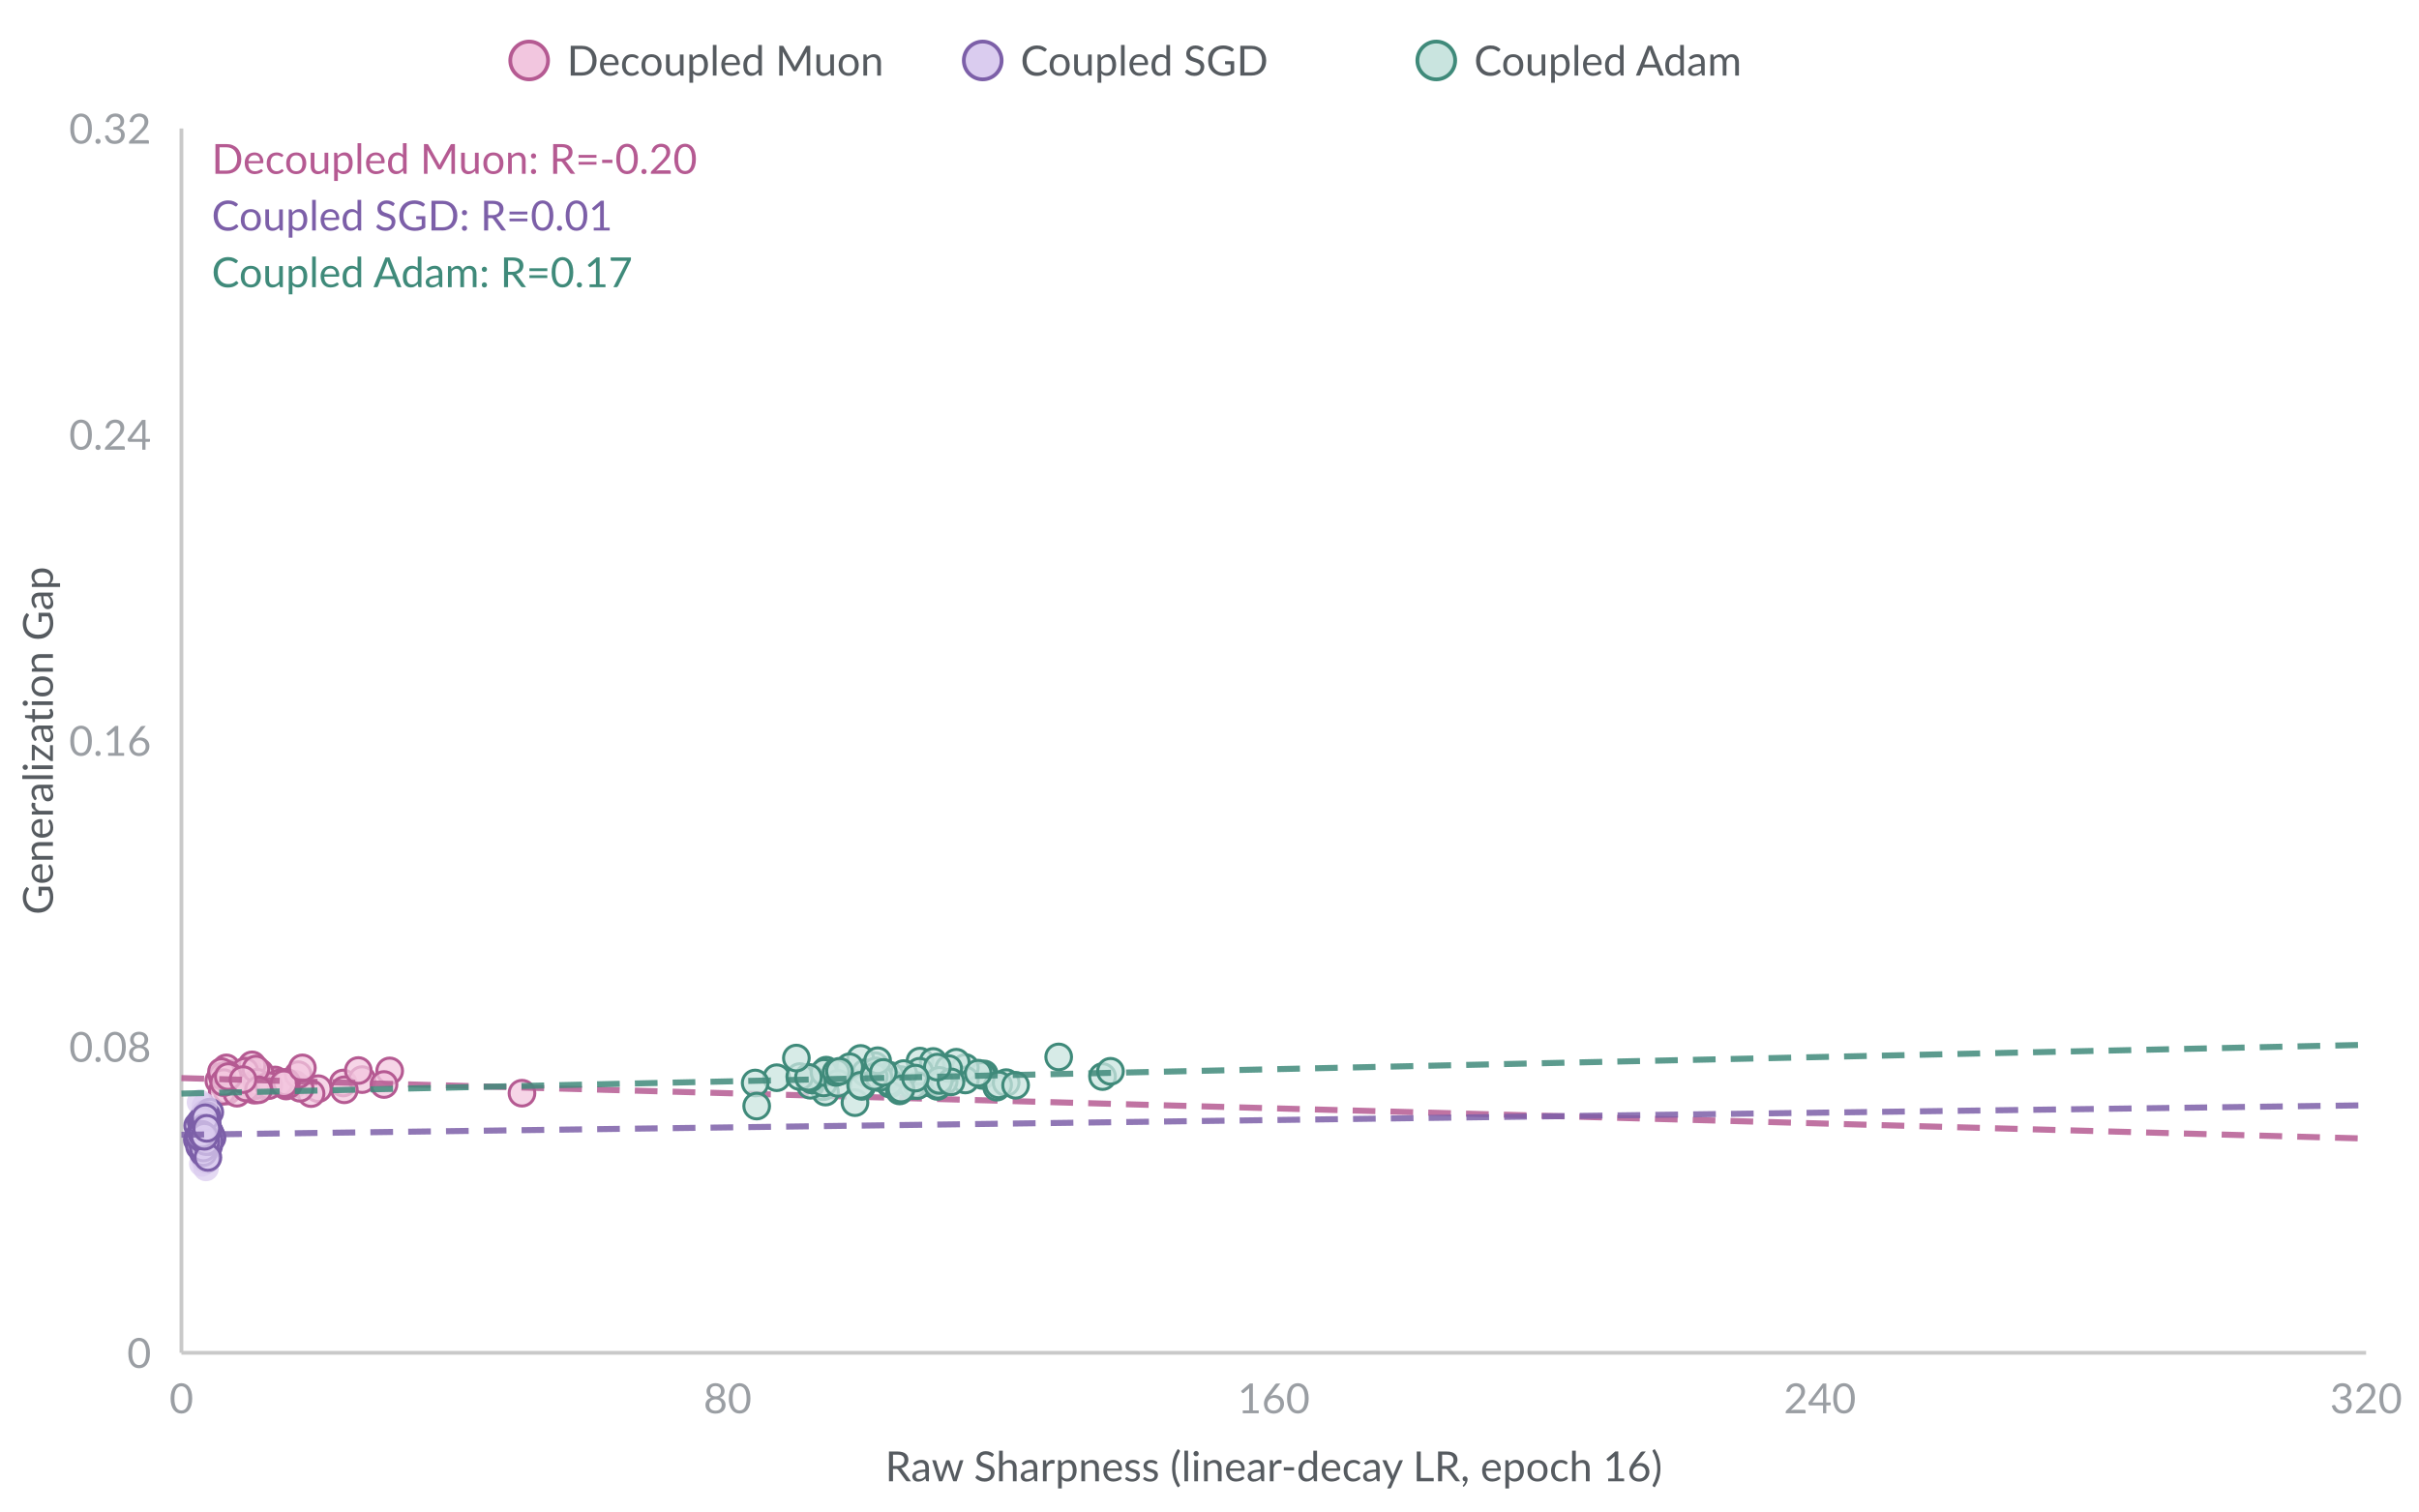
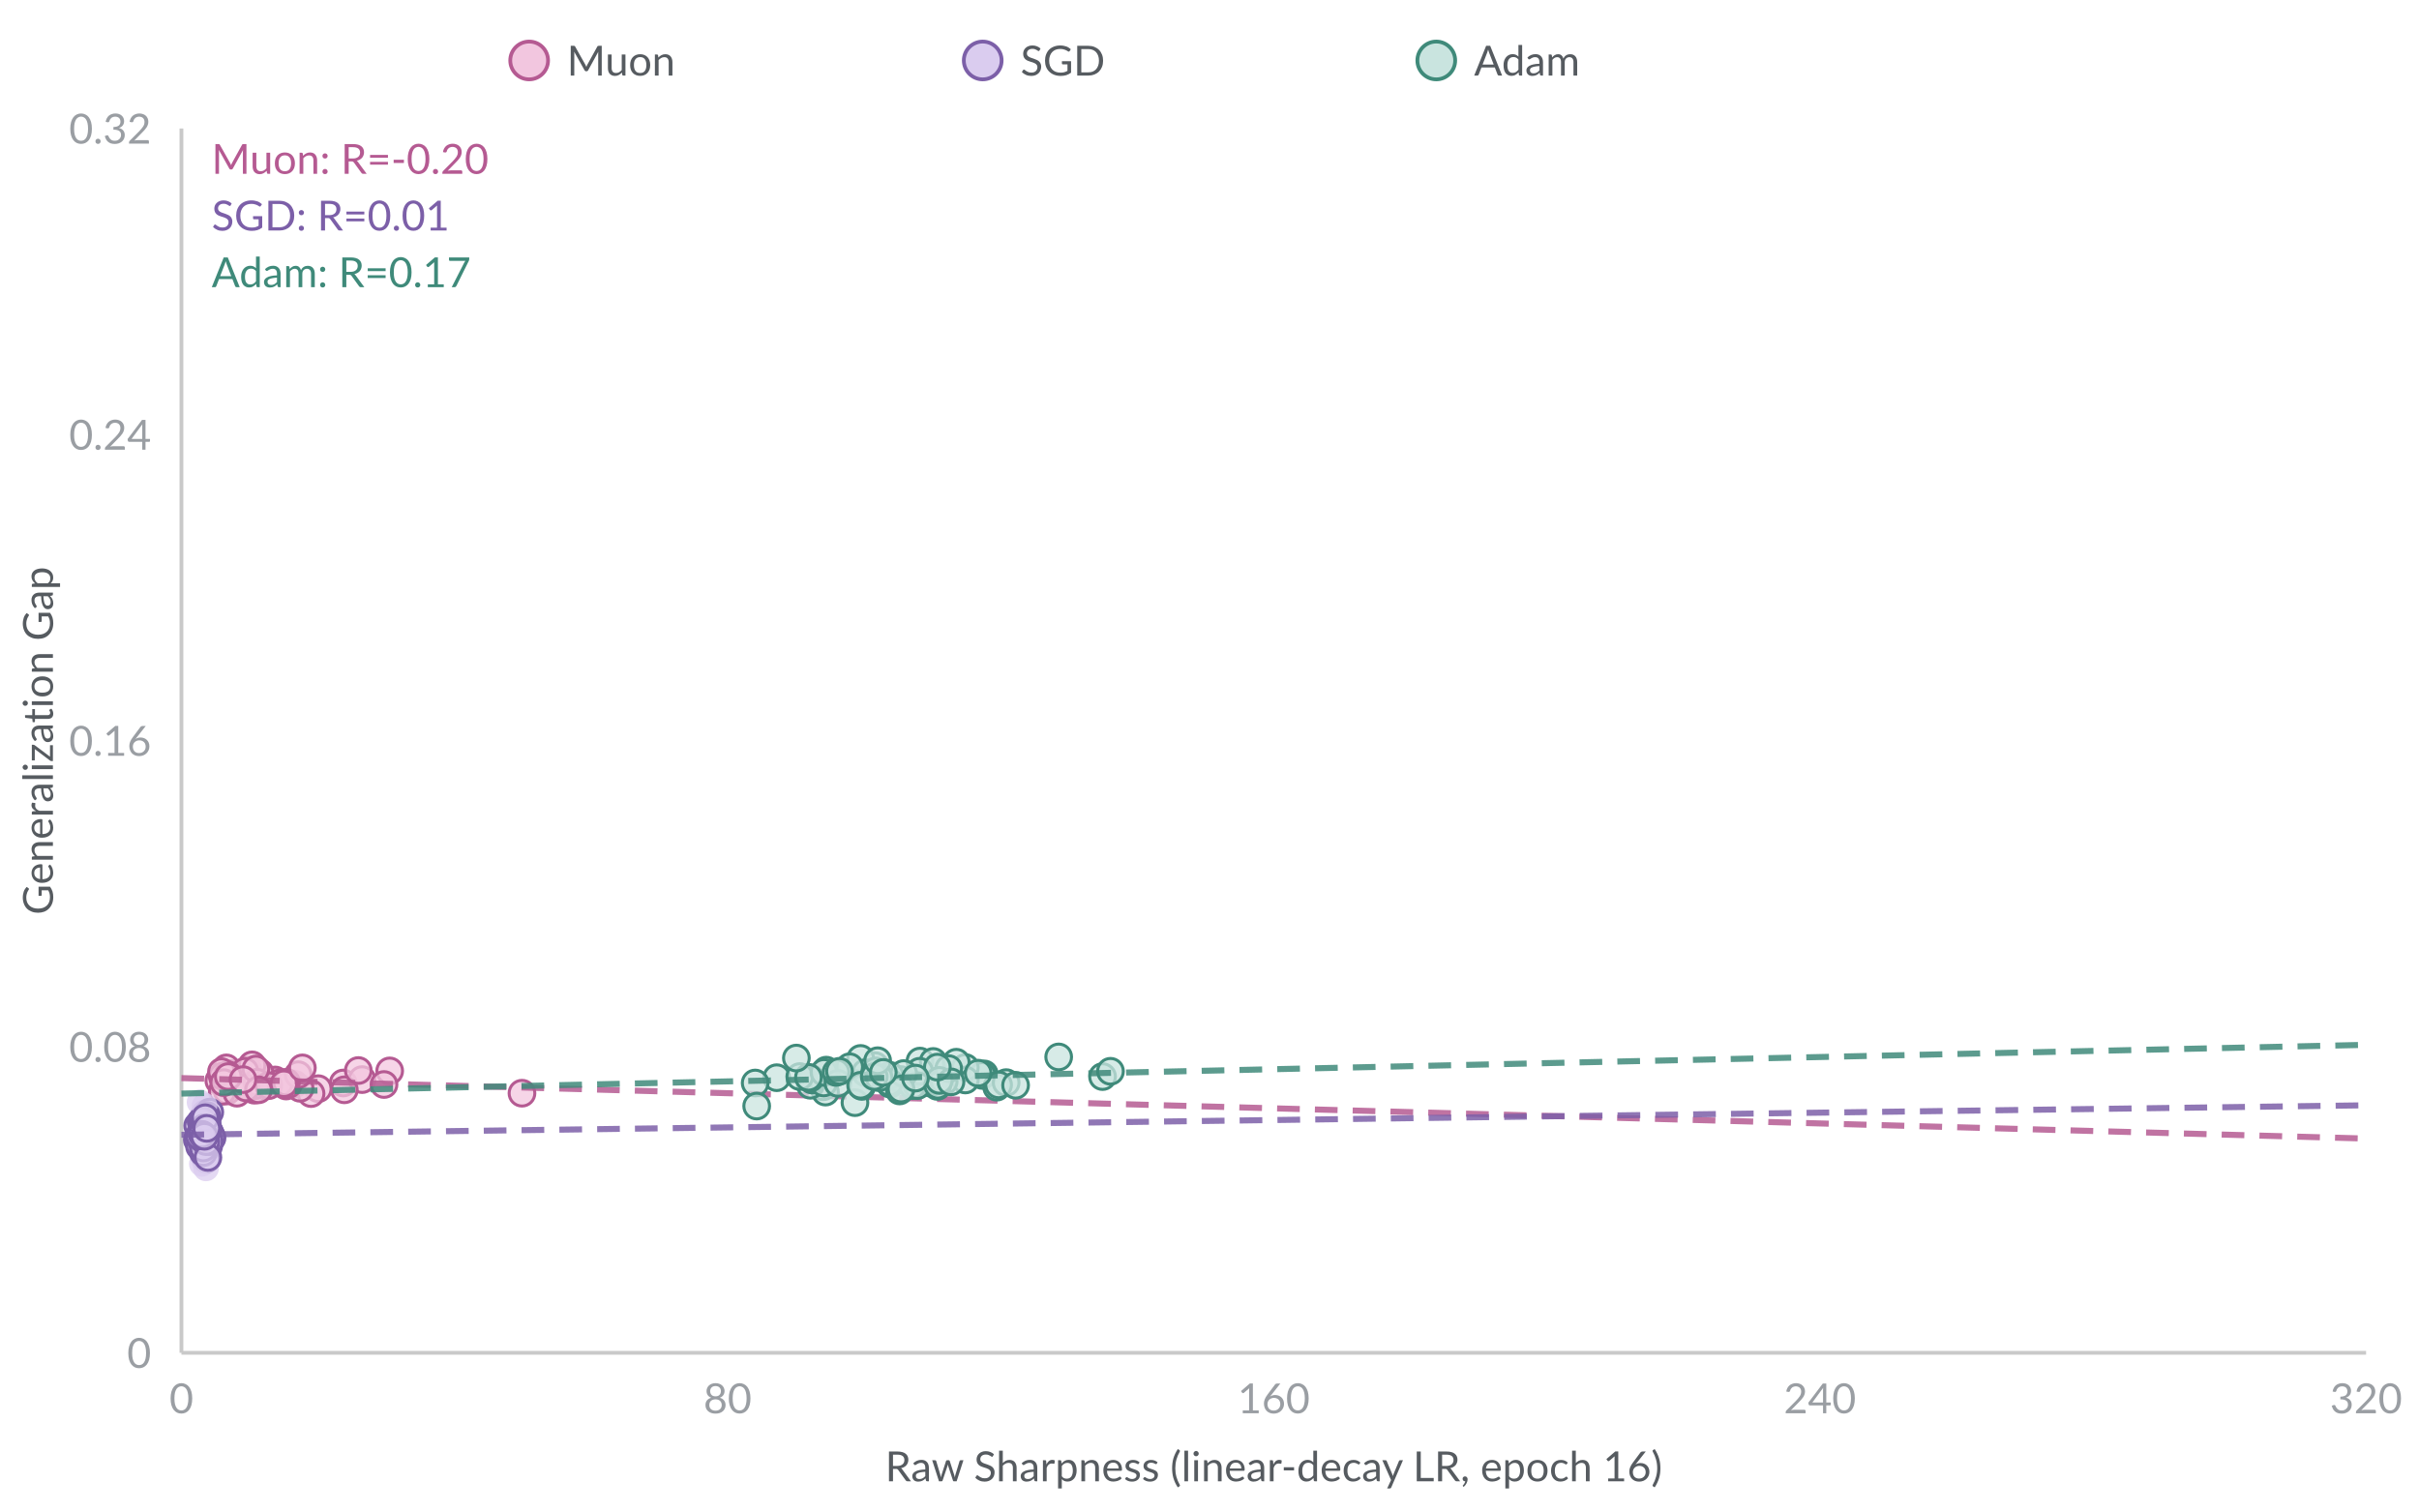
<svg xmlns="http://www.w3.org/2000/svg" viewBox="0 0 640 400" font-family="Lato, sans-serif" font-size="11">
  <line x1="48" y1="358" x2="626" y2="358" stroke="#c9c9c9" />
  <line x1="48" y1="34" x2="48" y2="358" stroke="#c9c9c9" />
  <text x="48.0" y="374" text-anchor="middle" fill="#9a9ea3">0</text>
  <text x="40" y="362.0" text-anchor="end" fill="#9a9ea3">0</text>
  <text x="192.5" y="374" text-anchor="middle" fill="#9a9ea3">80</text>
  <text x="40" y="281.0" text-anchor="end" fill="#9a9ea3">0.08</text>
  <text x="337.0" y="374" text-anchor="middle" fill="#9a9ea3">160</text>
  <text x="40" y="200.0" text-anchor="end" fill="#9a9ea3">0.16</text>
  <text x="481.5" y="374" text-anchor="middle" fill="#9a9ea3">240</text>
  <text x="40" y="119.0" text-anchor="end" fill="#9a9ea3">0.24</text>
  <text x="626.0" y="374" text-anchor="middle" fill="#9a9ea3">320</text>
  <text x="40" y="38.0" text-anchor="end" fill="#9a9ea3">0.32</text>
  <text x="337.0" y="392" text-anchor="middle" fill="#565B60">Raw Sharpness (linear-decay LR, epoch 16)</text>
  <text x="14" y="196.0" fill="#565B60" transform="rotate(-90 14 196.0)" text-anchor="middle">Generalization Gap</text>
  <circle cx="62.3" cy="286.2" r="3.4" fill="#F2C6DF" fill-opacity="0.75" stroke="#b55a92" stroke-width="0.8" />
  <circle cx="60.7" cy="287.4" r="3.4" fill="#F2C6DF" fill-opacity="0.75" stroke="#b55a92" stroke-width="0.8" />
  <circle cx="68.4" cy="284.9" r="3.4" fill="#F2C6DF" fill-opacity="0.75" stroke="#b55a92" stroke-width="0.8" />
  <circle cx="77.9" cy="286.9" r="3.4" fill="#F2C6DF" fill-opacity="0.75" stroke="#b55a92" stroke-width="0.8" />
  <circle cx="70.7" cy="286.4" r="3.4" fill="#F2C6DF" fill-opacity="0.75" stroke="#b55a92" stroke-width="0.8" />
  <circle cx="67.3" cy="288.5" r="3.4" fill="#F2C6DF" fill-opacity="0.75" stroke="#b55a92" stroke-width="0.8" />
  <circle cx="65.4" cy="284.9" r="3.4" fill="#F2C6DF" fill-opacity="0.75" stroke="#b55a92" stroke-width="0.8" />
  <circle cx="59.4" cy="285.3" r="3.4" fill="#F2C6DF" fill-opacity="0.75" stroke="#b55a92" stroke-width="0.8" />
  <circle cx="66.9" cy="283.6" r="3.4" fill="#F2C6DF" fill-opacity="0.75" stroke="#b55a92" stroke-width="0.8" />
  <circle cx="71.7" cy="286.2" r="3.4" fill="#F2C6DF" fill-opacity="0.75" stroke="#b55a92" stroke-width="0.8" />
  <circle cx="66.7" cy="285.2" r="3.4" fill="#F2C6DF" fill-opacity="0.75" stroke="#b55a92" stroke-width="0.8" />
  <circle cx="59.7" cy="286.0" r="3.4" fill="#F2C6DF" fill-opacity="0.75" stroke="#b55a92" stroke-width="0.8" />
  <circle cx="103.1" cy="283.4" r="3.4" fill="#F2C6DF" fill-opacity="0.75" stroke="#b55a92" stroke-width="0.8" />
  <circle cx="66.9" cy="283.8" r="3.4" fill="#F2C6DF" fill-opacity="0.75" stroke="#b55a92" stroke-width="0.8" />
  <circle cx="75.7" cy="287.4" r="3.4" fill="#F2C6DF" fill-opacity="0.75" stroke="#b55a92" stroke-width="0.8" />
  <circle cx="67.1" cy="284.7" r="3.4" fill="#F2C6DF" fill-opacity="0.75" stroke="#b55a92" stroke-width="0.8" />
  <circle cx="59.0" cy="285.0" r="3.4" fill="#F2C6DF" fill-opacity="0.75" stroke="#b55a92" stroke-width="0.8" />
  <circle cx="64.2" cy="286.1" r="3.4" fill="#F2C6DF" fill-opacity="0.75" stroke="#b55a92" stroke-width="0.8" />
  <circle cx="90.8" cy="286.6" r="3.4" fill="#F2C6DF" fill-opacity="0.75" stroke="#b55a92" stroke-width="0.8" />
  <circle cx="72.8" cy="285.8" r="3.4" fill="#F2C6DF" fill-opacity="0.75" stroke="#b55a92" stroke-width="0.8" />
  <circle cx="63.9" cy="285.5" r="3.4" fill="#F2C6DF" fill-opacity="0.75" stroke="#b55a92" stroke-width="0.8" />
  <circle cx="95.8" cy="285.7" r="3.4" fill="#F2C6DF" fill-opacity="0.75" stroke="#b55a92" stroke-width="0.8" />
  <circle cx="138.1" cy="289.3" r="3.4" fill="#F2C6DF" fill-opacity="0.75" stroke="#b55a92" stroke-width="0.8" />
  <circle cx="62.2" cy="286.8" r="3.4" fill="#F2C6DF" fill-opacity="0.75" stroke="#b55a92" stroke-width="0.8" />
  <circle cx="57.9" cy="286.0" r="3.4" fill="#F2C6DF" fill-opacity="0.75" stroke="#b55a92" stroke-width="0.8" />
  <circle cx="84.2" cy="288.1" r="3.4" fill="#F2C6DF" fill-opacity="0.75" stroke="#b55a92" stroke-width="0.8" />
  <circle cx="76.6" cy="286.8" r="3.4" fill="#F2C6DF" fill-opacity="0.75" stroke="#b55a92" stroke-width="0.8" />
  <circle cx="63.9" cy="284.9" r="3.4" fill="#F2C6DF" fill-opacity="0.75" stroke="#b55a92" stroke-width="0.8" />
  <circle cx="61.1" cy="284.1" r="3.4" fill="#F2C6DF" fill-opacity="0.75" stroke="#b55a92" stroke-width="0.8" />
  <circle cx="68.8" cy="283.9" r="3.4" fill="#F2C6DF" fill-opacity="0.75" stroke="#b55a92" stroke-width="0.8" />
  <circle cx="65.1" cy="287.5" r="3.4" fill="#F2C6DF" fill-opacity="0.75" stroke="#b55a92" stroke-width="0.8" />
  <circle cx="60.1" cy="288.7" r="3.4" fill="#F2C6DF" fill-opacity="0.75" stroke="#b55a92" stroke-width="0.8" />
  <circle cx="82.3" cy="289.4" r="3.4" fill="#F2C6DF" fill-opacity="0.75" stroke="#b55a92" stroke-width="0.8" />
  <circle cx="58.8" cy="288.8" r="3.4" fill="#F2C6DF" fill-opacity="0.75" stroke="#b55a92" stroke-width="0.8" />
  <circle cx="79.4" cy="288.0" r="3.4" fill="#F2C6DF" fill-opacity="0.75" stroke="#b55a92" stroke-width="0.8" />
  <circle cx="76.3" cy="287.0" r="3.4" fill="#F2C6DF" fill-opacity="0.75" stroke="#b55a92" stroke-width="0.8" />
  <circle cx="73.9" cy="286.6" r="3.4" fill="#F2C6DF" fill-opacity="0.75" stroke="#b55a92" stroke-width="0.8" />
  <circle cx="63.9" cy="285.4" r="3.4" fill="#F2C6DF" fill-opacity="0.75" stroke="#b55a92" stroke-width="0.8" />
  <circle cx="65.0" cy="285.7" r="3.4" fill="#F2C6DF" fill-opacity="0.75" stroke="#b55a92" stroke-width="0.8" />
  <circle cx="91.1" cy="288.4" r="3.4" fill="#F2C6DF" fill-opacity="0.75" stroke="#b55a92" stroke-width="0.8" />
  <circle cx="67.6" cy="287.3" r="3.4" fill="#F2C6DF" fill-opacity="0.75" stroke="#b55a92" stroke-width="0.8" />
  <circle cx="59.9" cy="282.6" r="3.4" fill="#F2C6DF" fill-opacity="0.75" stroke="#b55a92" stroke-width="0.8" />
  <circle cx="65.6" cy="283.2" r="3.4" fill="#F2C6DF" fill-opacity="0.75" stroke="#b55a92" stroke-width="0.8" />
  <circle cx="66.0" cy="286.8" r="3.4" fill="#F2C6DF" fill-opacity="0.75" stroke="#b55a92" stroke-width="0.8" />
  <circle cx="66.7" cy="281.8" r="3.4" fill="#F2C6DF" fill-opacity="0.75" stroke="#b55a92" stroke-width="0.8" />
  <circle cx="78.9" cy="284.4" r="3.4" fill="#F2C6DF" fill-opacity="0.75" stroke="#b55a92" stroke-width="0.8" />
  <circle cx="58.8" cy="284.8" r="3.4" fill="#F2C6DF" fill-opacity="0.75" stroke="#b55a92" stroke-width="0.8" />
  <circle cx="64.8" cy="283.5" r="3.4" fill="#F2C6DF" fill-opacity="0.75" stroke="#b55a92" stroke-width="0.8" />
  <circle cx="62.7" cy="289.3" r="3.4" fill="#F2C6DF" fill-opacity="0.75" stroke="#b55a92" stroke-width="0.8" />
  <circle cx="68.0" cy="286.4" r="3.4" fill="#F2C6DF" fill-opacity="0.75" stroke="#b55a92" stroke-width="0.8" />
  <circle cx="65.1" cy="287.9" r="3.4" fill="#F2C6DF" fill-opacity="0.75" stroke="#b55a92" stroke-width="0.8" />
  <circle cx="71.1" cy="287.3" r="3.4" fill="#F2C6DF" fill-opacity="0.75" stroke="#b55a92" stroke-width="0.8" />
  <circle cx="67.7" cy="282.9" r="3.4" fill="#F2C6DF" fill-opacity="0.75" stroke="#b55a92" stroke-width="0.8" />
  <circle cx="75.8" cy="286.4" r="3.4" fill="#F2C6DF" fill-opacity="0.75" stroke="#b55a92" stroke-width="0.8" />
  <circle cx="60.3" cy="284.4" r="3.4" fill="#F2C6DF" fill-opacity="0.75" stroke="#b55a92" stroke-width="0.8" />
  <circle cx="68.4" cy="288.4" r="3.4" fill="#F2C6DF" fill-opacity="0.75" stroke="#b55a92" stroke-width="0.8" />
  <circle cx="58.6" cy="283.6" r="3.4" fill="#F2C6DF" fill-opacity="0.75" stroke="#b55a92" stroke-width="0.8" />
  <circle cx="94.8" cy="283.3" r="3.4" fill="#F2C6DF" fill-opacity="0.75" stroke="#b55a92" stroke-width="0.8" />
  <circle cx="59.2" cy="286.5" r="3.4" fill="#F2C6DF" fill-opacity="0.75" stroke="#b55a92" stroke-width="0.8" />
  <circle cx="60.4" cy="284.9" r="3.4" fill="#F2C6DF" fill-opacity="0.75" stroke="#b55a92" stroke-width="0.8" />
  <circle cx="64.3" cy="285.7" r="3.4" fill="#F2C6DF" fill-opacity="0.75" stroke="#b55a92" stroke-width="0.8" />
  <circle cx="75.1" cy="286.8" r="3.4" fill="#F2C6DF" fill-opacity="0.75" stroke="#b55a92" stroke-width="0.8" />
  <circle cx="80.0" cy="282.6" r="3.4" fill="#F2C6DF" fill-opacity="0.75" stroke="#b55a92" stroke-width="0.8" />
  <circle cx="101.6" cy="287.0" r="3.4" fill="#F2C6DF" fill-opacity="0.75" stroke="#b55a92" stroke-width="0.8" />
  <line x1="48.0" y1="285.3" x2="626.0" y2="301.3" stroke="#b55a92" stroke-width="1.6" opacity="0.85" stroke-dasharray="6 4" />
-   <text x="56" y="46" fill="#b55a92">Decoupled Muon: R=-0.20</text>
+   <text x="56" y="46" fill="#b55a92">Muon: R=-0.20</text>
  <circle cx="55.1" cy="299.0" r="3.4" fill="#DACCEF" fill-opacity="0.75" stroke="#7c5fa8" stroke-width="0.8" />
  <circle cx="54.6" cy="299.0" r="3.4" fill="#DACCEF" fill-opacity="0.75" stroke="#7c5fa8" stroke-width="0.8" />
  <circle cx="55.1" cy="302.3" r="3.4" fill="#DACCEF" fill-opacity="0.75" stroke="#7c5fa8" stroke-width="0.8" />
  <circle cx="54.5" cy="301.9" r="3.4" fill="#DACCEF" fill-opacity="0.75" stroke="#7c5fa8" stroke-width="0.8" />
  <circle cx="52.8" cy="300.8" r="3.4" fill="#DACCEF" fill-opacity="0.75" stroke="#7c5fa8" stroke-width="0.8" />
  <circle cx="53.3" cy="299.3" r="3.4" fill="#DACCEF" fill-opacity="0.75" stroke="#7c5fa8" stroke-width="0.8" />
  <circle cx="54.1" cy="298.0" r="3.4" fill="#DACCEF" fill-opacity="0.75" stroke="#7c5fa8" stroke-width="0.8" />
  <circle cx="54.4" cy="294.7" r="3.4" fill="#DACCEF" fill-opacity="0.75" stroke="#7c5fa8" stroke-width="0.8" />
  <circle cx="52.8" cy="291.7" r="3.4" fill="#DACCEF" fill-opacity="0.75" />
  <circle cx="53.4" cy="300.5" r="3.4" fill="#DACCEF" fill-opacity="0.75" stroke="#7c5fa8" stroke-width="0.8" />
  <circle cx="55.3" cy="300.8" r="3.4" fill="#DACCEF" fill-opacity="0.75" stroke="#7c5fa8" stroke-width="0.8" />
  <circle cx="53.6" cy="300.2" r="3.4" fill="#DACCEF" fill-opacity="0.75" stroke="#7c5fa8" stroke-width="0.8" />
  <circle cx="55.4" cy="299.5" r="3.4" fill="#DACCEF" fill-opacity="0.75" stroke="#7c5fa8" stroke-width="0.8" />
  <circle cx="55.5" cy="294.3" r="3.4" fill="#DACCEF" fill-opacity="0.75" stroke="#7c5fa8" stroke-width="0.8" />
  <circle cx="54.8" cy="297.2" r="3.4" fill="#DACCEF" fill-opacity="0.75" stroke="#7c5fa8" stroke-width="0.8" />
  <circle cx="53.4" cy="308.0" r="3.4" fill="#DACCEF" fill-opacity="0.75" />
  <circle cx="55.8" cy="300.4" r="3.4" fill="#DACCEF" fill-opacity="0.75" stroke="#7c5fa8" stroke-width="0.8" />
  <circle cx="55.2" cy="303.3" r="3.4" fill="#DACCEF" fill-opacity="0.75" stroke="#7c5fa8" stroke-width="0.8" />
  <circle cx="53.9" cy="303.3" r="3.4" fill="#DACCEF" fill-opacity="0.75" stroke="#7c5fa8" stroke-width="0.8" />
  <circle cx="54.1" cy="302.8" r="3.4" fill="#DACCEF" fill-opacity="0.75" stroke="#7c5fa8" stroke-width="0.8" />
  <circle cx="53.3" cy="296.7" r="3.4" fill="#DACCEF" fill-opacity="0.75" stroke="#7c5fa8" stroke-width="0.8" />
  <circle cx="53.1" cy="301.1" r="3.4" fill="#DACCEF" fill-opacity="0.75" stroke="#7c5fa8" stroke-width="0.8" />
  <circle cx="54.2" cy="300.1" r="3.4" fill="#DACCEF" fill-opacity="0.75" stroke="#7c5fa8" stroke-width="0.8" />
  <circle cx="54.7" cy="296.5" r="3.4" fill="#DACCEF" fill-opacity="0.75" stroke="#7c5fa8" stroke-width="0.8" />
  <circle cx="53.4" cy="299.8" r="3.4" fill="#DACCEF" fill-opacity="0.75" stroke="#7c5fa8" stroke-width="0.8" />
  <circle cx="54.7" cy="295.2" r="3.4" fill="#DACCEF" fill-opacity="0.75" stroke="#7c5fa8" stroke-width="0.8" />
  <circle cx="55.2" cy="300.7" r="3.4" fill="#DACCEF" fill-opacity="0.75" stroke="#7c5fa8" stroke-width="0.8" />
  <circle cx="52.2" cy="301.6" r="3.4" fill="#DACCEF" fill-opacity="0.75" stroke="#7c5fa8" stroke-width="0.8" />
  <circle cx="53.1" cy="299.4" r="3.4" fill="#DACCEF" fill-opacity="0.75" stroke="#7c5fa8" stroke-width="0.8" />
  <circle cx="54.3" cy="299.0" r="3.4" fill="#DACCEF" fill-opacity="0.75" stroke="#7c5fa8" stroke-width="0.8" />
  <circle cx="53.3" cy="299.5" r="3.4" fill="#DACCEF" fill-opacity="0.75" stroke="#7c5fa8" stroke-width="0.8" />
  <circle cx="55.3" cy="302.5" r="3.4" fill="#DACCEF" fill-opacity="0.75" stroke="#7c5fa8" stroke-width="0.8" />
  <circle cx="53.6" cy="301.6" r="3.4" fill="#DACCEF" fill-opacity="0.75" stroke="#7c5fa8" stroke-width="0.8" />
  <circle cx="54.9" cy="299.8" r="3.4" fill="#DACCEF" fill-opacity="0.75" stroke="#7c5fa8" stroke-width="0.8" />
  <circle cx="54.7" cy="306.7" r="3.4" fill="#DACCEF" fill-opacity="0.75" stroke="#7c5fa8" stroke-width="0.8" />
  <circle cx="53.2" cy="301.1" r="3.4" fill="#DACCEF" fill-opacity="0.75" stroke="#7c5fa8" stroke-width="0.8" />
  <circle cx="54.0" cy="307.2" r="3.4" fill="#DACCEF" fill-opacity="0.75" />
  <circle cx="52.8" cy="303.4" r="3.4" fill="#DACCEF" fill-opacity="0.75" stroke="#7c5fa8" stroke-width="0.8" />
  <circle cx="56.1" cy="301.1" r="3.4" fill="#DACCEF" fill-opacity="0.75" stroke="#7c5fa8" stroke-width="0.8" />
  <circle cx="52.3" cy="297.9" r="3.4" fill="#DACCEF" fill-opacity="0.75" stroke="#7c5fa8" stroke-width="0.8" />
  <circle cx="54.5" cy="309.2" r="3.4" fill="#DACCEF" fill-opacity="0.75" />
  <circle cx="54.1" cy="299.8" r="3.4" fill="#DACCEF" fill-opacity="0.75" stroke="#7c5fa8" stroke-width="0.8" />
  <circle cx="53.8" cy="305.0" r="3.4" fill="#DACCEF" fill-opacity="0.75" stroke="#7c5fa8" stroke-width="0.8" />
  <circle cx="53.2" cy="296.8" r="3.4" fill="#DACCEF" fill-opacity="0.75" stroke="#7c5fa8" stroke-width="0.8" />
  <circle cx="54.3" cy="301.7" r="3.4" fill="#DACCEF" fill-opacity="0.75" stroke="#7c5fa8" stroke-width="0.8" />
  <circle cx="53.2" cy="301.7" r="3.4" fill="#DACCEF" fill-opacity="0.75" stroke="#7c5fa8" stroke-width="0.8" />
  <circle cx="53.8" cy="303.8" r="3.4" fill="#DACCEF" fill-opacity="0.75" stroke="#7c5fa8" stroke-width="0.8" />
  <circle cx="53.5" cy="300.8" r="3.4" fill="#DACCEF" fill-opacity="0.75" stroke="#7c5fa8" stroke-width="0.8" />
  <circle cx="53.7" cy="296.6" r="3.4" fill="#DACCEF" fill-opacity="0.75" stroke="#7c5fa8" stroke-width="0.8" />
  <circle cx="54.1" cy="292.6" r="3.4" fill="#DACCEF" fill-opacity="0.75" />
  <circle cx="53.2" cy="300.7" r="3.4" fill="#DACCEF" fill-opacity="0.75" stroke="#7c5fa8" stroke-width="0.8" />
  <circle cx="55.4" cy="302.1" r="3.4" fill="#DACCEF" fill-opacity="0.75" stroke="#7c5fa8" stroke-width="0.8" />
  <circle cx="53.6" cy="301.4" r="3.4" fill="#DACCEF" fill-opacity="0.75" stroke="#7c5fa8" stroke-width="0.8" />
  <circle cx="54.5" cy="302.1" r="3.4" fill="#DACCEF" fill-opacity="0.75" stroke="#7c5fa8" stroke-width="0.8" />
  <circle cx="53.9" cy="298.5" r="3.4" fill="#DACCEF" fill-opacity="0.75" stroke="#7c5fa8" stroke-width="0.8" />
  <circle cx="55.0" cy="306.3" r="3.4" fill="#DACCEF" fill-opacity="0.75" stroke="#7c5fa8" stroke-width="0.8" />
  <circle cx="55.0" cy="298.8" r="3.4" fill="#DACCEF" fill-opacity="0.75" stroke="#7c5fa8" stroke-width="0.8" />
  <circle cx="52.7" cy="300.6" r="3.4" fill="#DACCEF" fill-opacity="0.75" stroke="#7c5fa8" stroke-width="0.8" />
  <circle cx="54.3" cy="295.8" r="3.4" fill="#DACCEF" fill-opacity="0.75" stroke="#7c5fa8" stroke-width="0.8" />
  <circle cx="53.5" cy="300.2" r="3.4" fill="#DACCEF" fill-opacity="0.75" stroke="#7c5fa8" stroke-width="0.8" />
  <circle cx="54.1" cy="300.7" r="3.4" fill="#DACCEF" fill-opacity="0.75" stroke="#7c5fa8" stroke-width="0.8" />
  <circle cx="54.7" cy="298.6" r="3.4" fill="#DACCEF" fill-opacity="0.75" stroke="#7c5fa8" stroke-width="0.8" />
  <line x1="48.0" y1="300.3" x2="626.0" y2="292.5" stroke="#7c5fa8" stroke-width="1.6" opacity="0.85" stroke-dasharray="6 4" />
-   <text x="56" y="61" fill="#7c5fa8">Coupled SGD: R=0.01</text>
+   <text x="56" y="61" fill="#7c5fa8">SGD: R=0.01</text>
  <circle cx="260.4" cy="284.2" r="3.4" fill="#C9E4DF" fill-opacity="0.75" stroke="#3f8a7a" stroke-width="0.8" />
  <circle cx="231.5" cy="282.0" r="3.4" fill="#C9E4DF" fill-opacity="0.75" stroke="#3f8a7a" stroke-width="0.8" />
  <circle cx="217.8" cy="287.6" r="3.4" fill="#C9E4DF" fill-opacity="0.75" stroke="#3f8a7a" stroke-width="0.8" />
  <circle cx="259.9" cy="284.6" r="3.4" fill="#C9E4DF" fill-opacity="0.75" stroke="#3f8a7a" stroke-width="0.8" />
  <circle cx="205.5" cy="285.2" r="3.4" fill="#C9E4DF" fill-opacity="0.75" stroke="#3f8a7a" stroke-width="0.8" />
  <circle cx="218.4" cy="289.0" r="3.4" fill="#C9E4DF" fill-opacity="0.75" stroke="#3f8a7a" stroke-width="0.8" />
  <circle cx="235.5" cy="286.9" r="3.4" fill="#C9E4DF" fill-opacity="0.75" stroke="#3f8a7a" stroke-width="0.8" />
  <circle cx="227.7" cy="280.1" r="3.4" fill="#C9E4DF" fill-opacity="0.75" stroke="#3f8a7a" stroke-width="0.8" />
  <circle cx="243.4" cy="280.8" r="3.4" fill="#C9E4DF" fill-opacity="0.75" stroke="#3f8a7a" stroke-width="0.8" />
  <circle cx="229.0" cy="283.9" r="3.4" fill="#C9E4DF" fill-opacity="0.75" stroke="#3f8a7a" stroke-width="0.8" />
  <circle cx="291.7" cy="284.9" r="3.4" fill="#C9E4DF" fill-opacity="0.75" stroke="#3f8a7a" stroke-width="0.8" />
  <circle cx="214.4" cy="287.2" r="3.4" fill="#C9E4DF" fill-opacity="0.75" stroke="#3f8a7a" stroke-width="0.8" />
  <circle cx="214.8" cy="285.8" r="3.4" fill="#C9E4DF" fill-opacity="0.75" stroke="#3f8a7a" stroke-width="0.8" />
  <circle cx="248.0" cy="287.5" r="3.4" fill="#C9E4DF" fill-opacity="0.75" stroke="#3f8a7a" stroke-width="0.8" />
  <circle cx="238.4" cy="285.7" r="3.4" fill="#C9E4DF" fill-opacity="0.75" stroke="#3f8a7a" stroke-width="0.8" />
  <circle cx="246.0" cy="286.6" r="3.4" fill="#C9E4DF" fill-opacity="0.75" stroke="#3f8a7a" stroke-width="0.8" />
  <circle cx="218.6" cy="283.2" r="3.4" fill="#C9E4DF" fill-opacity="0.75" stroke="#3f8a7a" stroke-width="0.8" />
  <circle cx="224.8" cy="282.3" r="3.4" fill="#C9E4DF" fill-opacity="0.75" stroke="#3f8a7a" stroke-width="0.8" />
  <circle cx="241.4" cy="287.3" r="3.4" fill="#C9E4DF" fill-opacity="0.75" stroke="#3f8a7a" stroke-width="0.8" />
  <circle cx="226.2" cy="291.8" r="3.4" fill="#C9E4DF" fill-opacity="0.75" stroke="#3f8a7a" stroke-width="0.8" />
  <circle cx="263.7" cy="287.7" r="3.4" fill="#C9E4DF" fill-opacity="0.75" stroke="#3f8a7a" stroke-width="0.8" />
  <circle cx="255.4" cy="282.5" r="3.4" fill="#C9E4DF" fill-opacity="0.75" stroke="#3f8a7a" stroke-width="0.8" />
  <circle cx="255.4" cy="285.8" r="3.4" fill="#C9E4DF" fill-opacity="0.75" stroke="#3f8a7a" stroke-width="0.8" />
  <circle cx="217.9" cy="286.6" r="3.4" fill="#C9E4DF" fill-opacity="0.75" stroke="#3f8a7a" stroke-width="0.8" />
  <circle cx="280.1" cy="279.7" r="3.4" fill="#C9E4DF" fill-opacity="0.75" stroke="#3f8a7a" stroke-width="0.8" />
  <circle cx="199.8" cy="286.6" r="3.4" fill="#C9E4DF" fill-opacity="0.75" stroke="#3f8a7a" stroke-width="0.8" />
  <circle cx="247.8" cy="286.1" r="3.4" fill="#C9E4DF" fill-opacity="0.75" stroke="#3f8a7a" stroke-width="0.8" />
  <circle cx="246.9" cy="280.9" r="3.4" fill="#C9E4DF" fill-opacity="0.75" stroke="#3f8a7a" stroke-width="0.8" />
  <circle cx="214.4" cy="285.3" r="3.4" fill="#C9E4DF" fill-opacity="0.75" stroke="#3f8a7a" stroke-width="0.8" />
  <circle cx="211.6" cy="284.9" r="3.4" fill="#C9E4DF" fill-opacity="0.75" stroke="#3f8a7a" stroke-width="0.8" />
  <circle cx="231.7" cy="283.4" r="3.4" fill="#C9E4DF" fill-opacity="0.75" stroke="#3f8a7a" stroke-width="0.8" />
  <circle cx="243.3" cy="283.5" r="3.4" fill="#C9E4DF" fill-opacity="0.75" stroke="#3f8a7a" stroke-width="0.8" />
  <circle cx="242.7" cy="287.3" r="3.4" fill="#C9E4DF" fill-opacity="0.75" stroke="#3f8a7a" stroke-width="0.8" />
  <circle cx="218.0" cy="283.8" r="3.4" fill="#C9E4DF" fill-opacity="0.75" stroke="#3f8a7a" stroke-width="0.8" />
  <circle cx="266.2" cy="286.5" r="3.4" fill="#C9E4DF" fill-opacity="0.75" stroke="#3f8a7a" stroke-width="0.8" />
  <circle cx="235.5" cy="284.6" r="3.4" fill="#C9E4DF" fill-opacity="0.75" stroke="#3f8a7a" stroke-width="0.8" />
  <circle cx="253.0" cy="281.1" r="3.4" fill="#C9E4DF" fill-opacity="0.75" stroke="#3f8a7a" stroke-width="0.8" />
  <circle cx="221.7" cy="286.7" r="3.4" fill="#C9E4DF" fill-opacity="0.75" stroke="#3f8a7a" stroke-width="0.8" />
  <circle cx="235.3" cy="286.4" r="3.4" fill="#C9E4DF" fill-opacity="0.75" stroke="#3f8a7a" stroke-width="0.8" />
  <circle cx="264.2" cy="287.1" r="3.4" fill="#C9E4DF" fill-opacity="0.75" stroke="#3f8a7a" stroke-width="0.8" />
  <circle cx="239.1" cy="284.1" r="3.4" fill="#C9E4DF" fill-opacity="0.75" stroke="#3f8a7a" stroke-width="0.8" />
  <circle cx="221.2" cy="283.8" r="3.4" fill="#C9E4DF" fill-opacity="0.75" stroke="#3f8a7a" stroke-width="0.8" />
  <circle cx="249.8" cy="286.2" r="3.4" fill="#C9E4DF" fill-opacity="0.75" stroke="#3f8a7a" stroke-width="0.8" />
  <circle cx="200.2" cy="292.7" r="3.4" fill="#C9E4DF" fill-opacity="0.75" stroke="#3f8a7a" stroke-width="0.8" />
  <circle cx="248.1" cy="287.2" r="3.4" fill="#C9E4DF" fill-opacity="0.75" stroke="#3f8a7a" stroke-width="0.8" />
  <circle cx="228.0" cy="287.5" r="3.4" fill="#C9E4DF" fill-opacity="0.75" stroke="#3f8a7a" stroke-width="0.8" />
  <circle cx="213.9" cy="285.1" r="3.4" fill="#C9E4DF" fill-opacity="0.75" stroke="#3f8a7a" stroke-width="0.8" />
  <circle cx="210.7" cy="280.0" r="3.4" fill="#C9E4DF" fill-opacity="0.75" stroke="#3f8a7a" stroke-width="0.8" />
  <circle cx="238.0" cy="288.7" r="3.4" fill="#C9E4DF" fill-opacity="0.75" stroke="#3f8a7a" stroke-width="0.8" />
  <circle cx="268.7" cy="287.2" r="3.4" fill="#C9E4DF" fill-opacity="0.75" stroke="#3f8a7a" stroke-width="0.8" />
  <circle cx="251.0" cy="282.8" r="3.4" fill="#C9E4DF" fill-opacity="0.75" stroke="#3f8a7a" stroke-width="0.8" />
  <circle cx="248.5" cy="285.9" r="3.4" fill="#C9E4DF" fill-opacity="0.75" stroke="#3f8a7a" stroke-width="0.8" />
  <circle cx="227.7" cy="287.2" r="3.4" fill="#C9E4DF" fill-opacity="0.75" stroke="#3f8a7a" stroke-width="0.8" />
  <circle cx="232.6" cy="285.2" r="3.4" fill="#C9E4DF" fill-opacity="0.75" stroke="#3f8a7a" stroke-width="0.8" />
  <circle cx="238.4" cy="288.2" r="3.4" fill="#C9E4DF" fill-opacity="0.75" stroke="#3f8a7a" stroke-width="0.8" />
  <circle cx="231.3" cy="284.9" r="3.4" fill="#C9E4DF" fill-opacity="0.75" stroke="#3f8a7a" stroke-width="0.8" />
  <circle cx="258.8" cy="284.0" r="3.4" fill="#C9E4DF" fill-opacity="0.75" stroke="#3f8a7a" stroke-width="0.8" />
  <circle cx="251.6" cy="286.3" r="3.4" fill="#C9E4DF" fill-opacity="0.75" stroke="#3f8a7a" stroke-width="0.8" />
  <circle cx="222.1" cy="283.5" r="3.4" fill="#C9E4DF" fill-opacity="0.75" stroke="#3f8a7a" stroke-width="0.8" />
  <circle cx="232.2" cy="280.7" r="3.4" fill="#C9E4DF" fill-opacity="0.75" stroke="#3f8a7a" stroke-width="0.8" />
  <circle cx="248.0" cy="282.4" r="3.4" fill="#C9E4DF" fill-opacity="0.75" stroke="#3f8a7a" stroke-width="0.8" />
  <circle cx="293.8" cy="283.5" r="3.4" fill="#C9E4DF" fill-opacity="0.75" stroke="#3f8a7a" stroke-width="0.8" />
  <circle cx="233.7" cy="283.8" r="3.4" fill="#C9E4DF" fill-opacity="0.75" stroke="#3f8a7a" stroke-width="0.8" />
  <circle cx="242.2" cy="285.3" r="3.4" fill="#C9E4DF" fill-opacity="0.75" stroke="#3f8a7a" stroke-width="0.8" />
  <line x1="48.0" y1="289.4" x2="626.0" y2="276.5" stroke="#3f8a7a" stroke-width="1.6" opacity="0.85" stroke-dasharray="6 4" />
-   <text x="56" y="76" fill="#3f8a7a">Coupled Adam: R=0.17</text>
+   <text x="56" y="76" fill="#3f8a7a">Adam: R=0.17</text>
  <circle cx="140.0" cy="16" r="5" fill="#F2C6DF" stroke="#b55a92" />
-   <text x="150.0" y="20" fill="#565B60">Decoupled Muon</text>
+   <text x="150.0" y="20" fill="#565B60">Muon</text>
  <circle cx="260.0" cy="16" r="5" fill="#DACCEF" stroke="#7c5fa8" />
-   <text x="270.0" y="20" fill="#565B60">Coupled SGD</text>
+   <text x="270.0" y="20" fill="#565B60">SGD</text>
  <circle cx="380.0" cy="16" r="5" fill="#C9E4DF" stroke="#3f8a7a" />
-   <text x="390.0" y="20" fill="#565B60">Coupled Adam</text>
+   <text x="390.0" y="20" fill="#565B60">Adam</text>
</svg>
